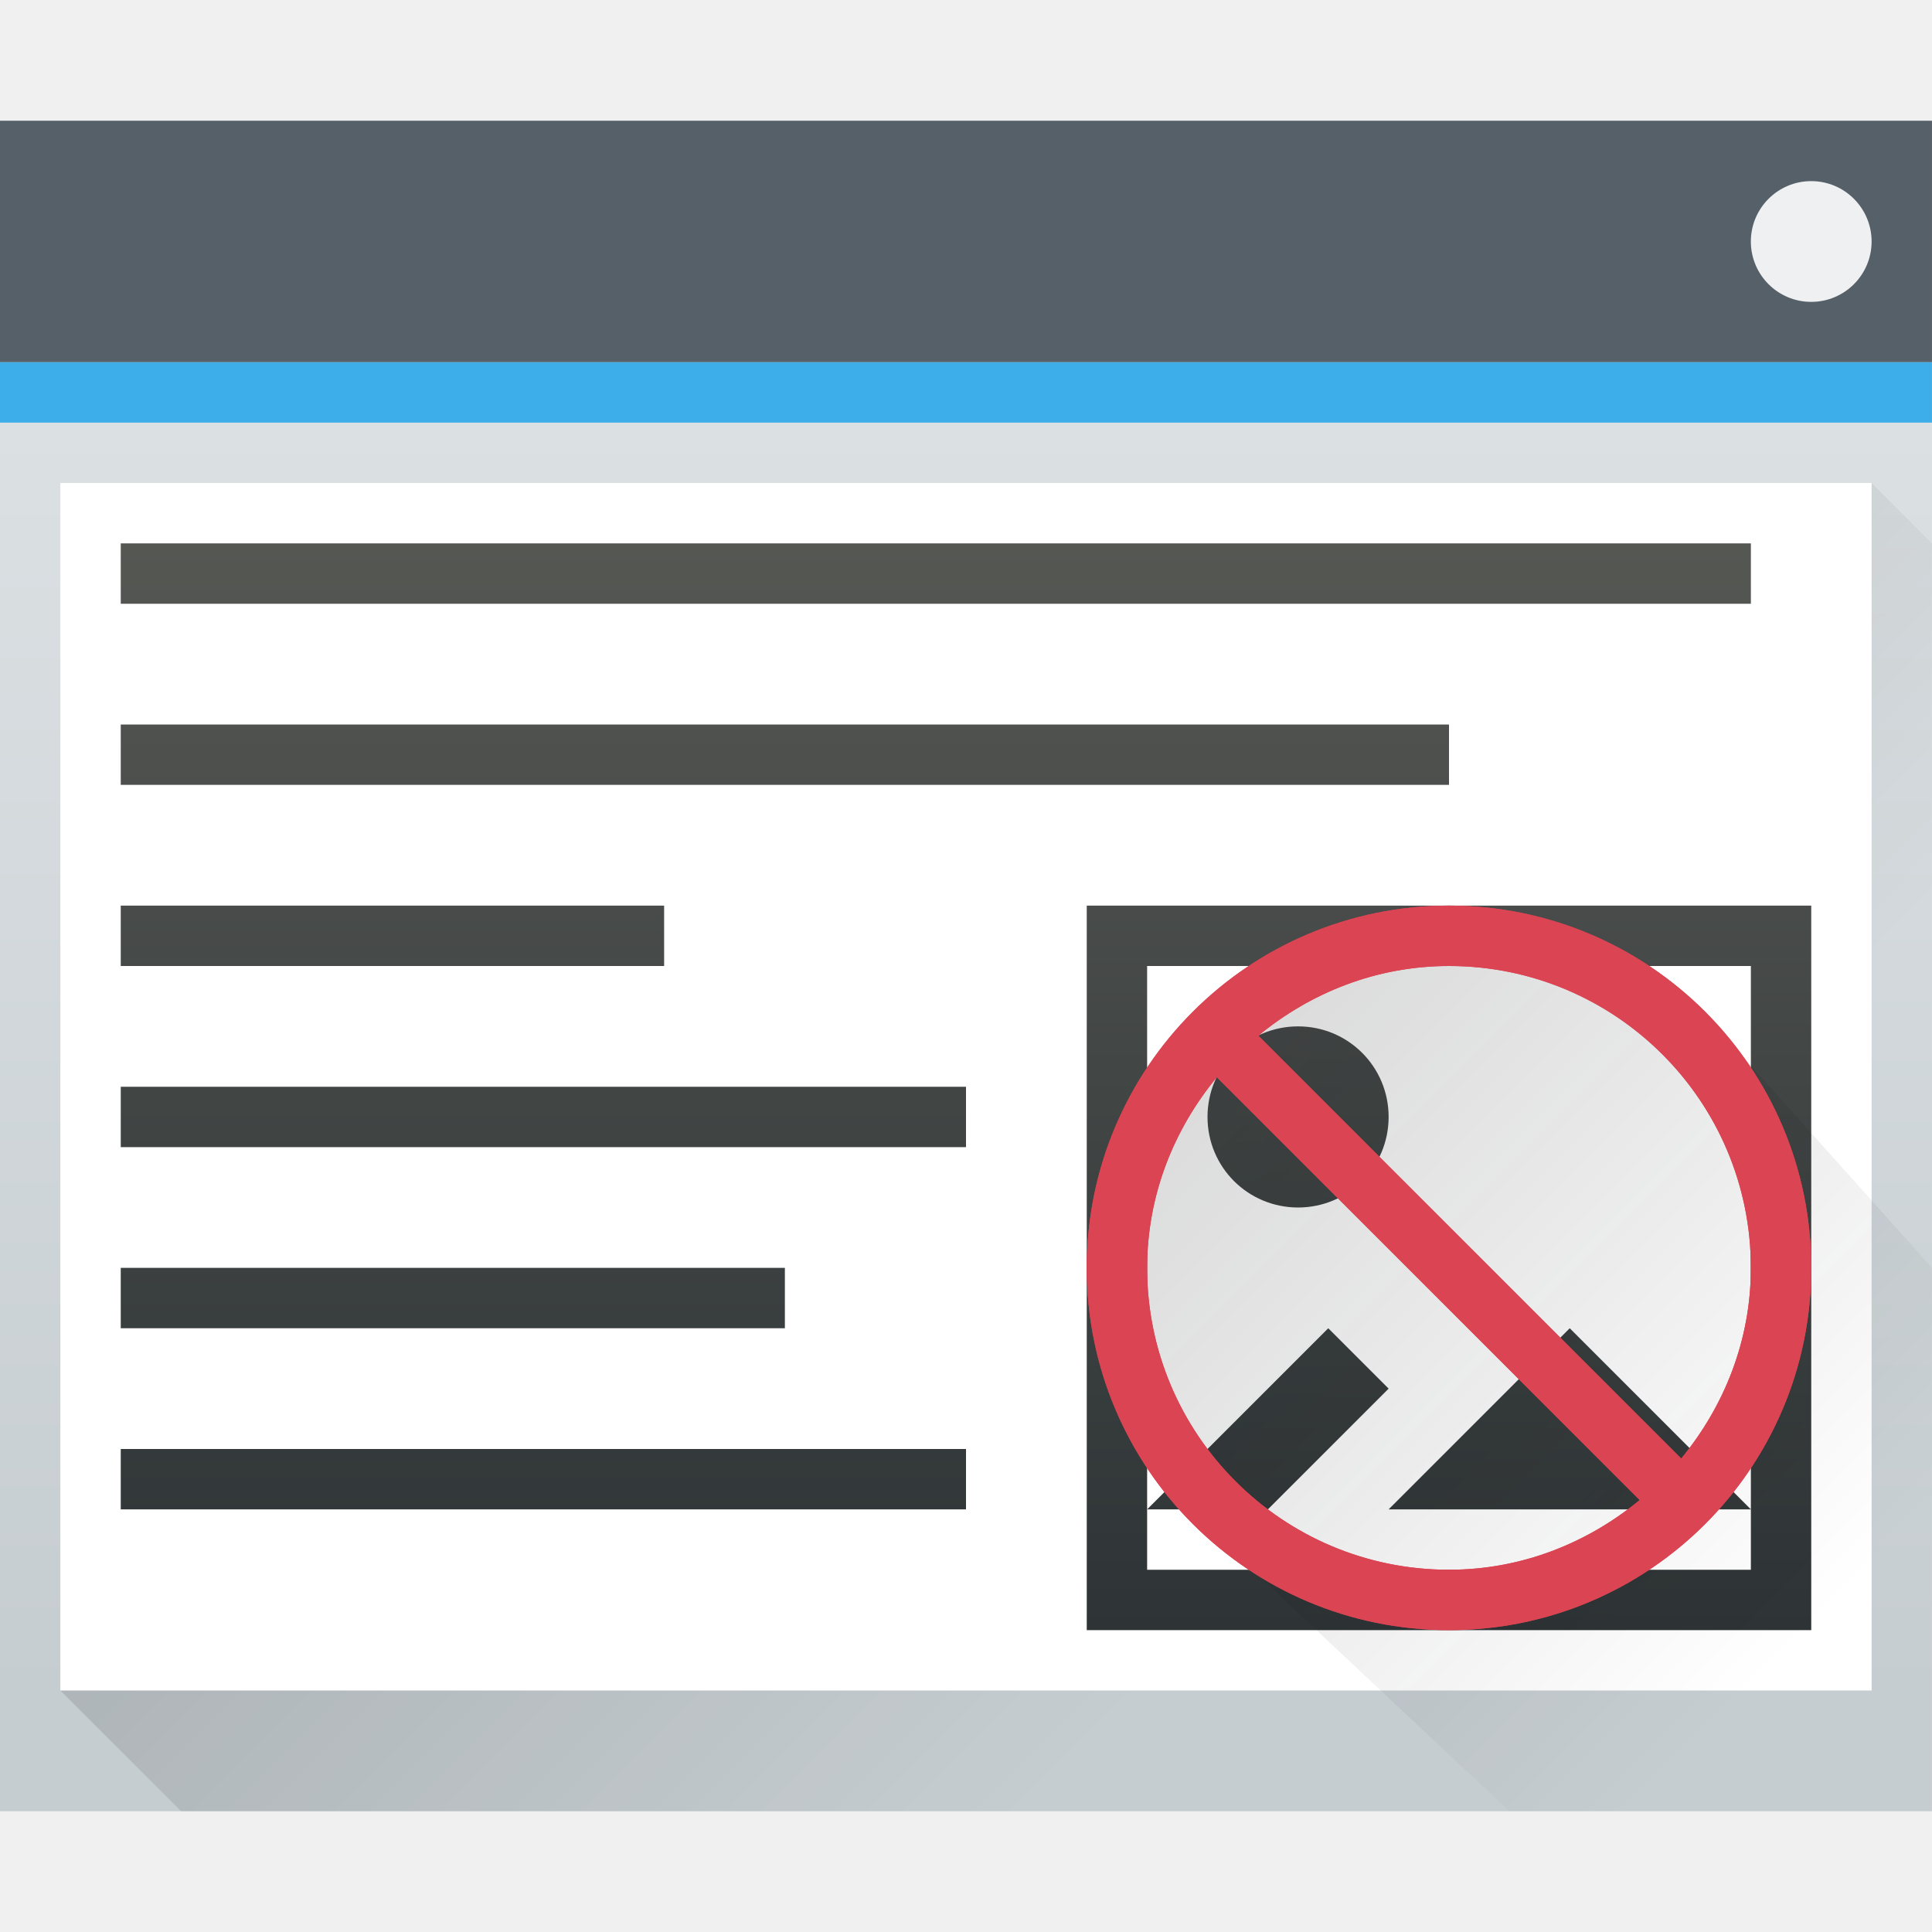
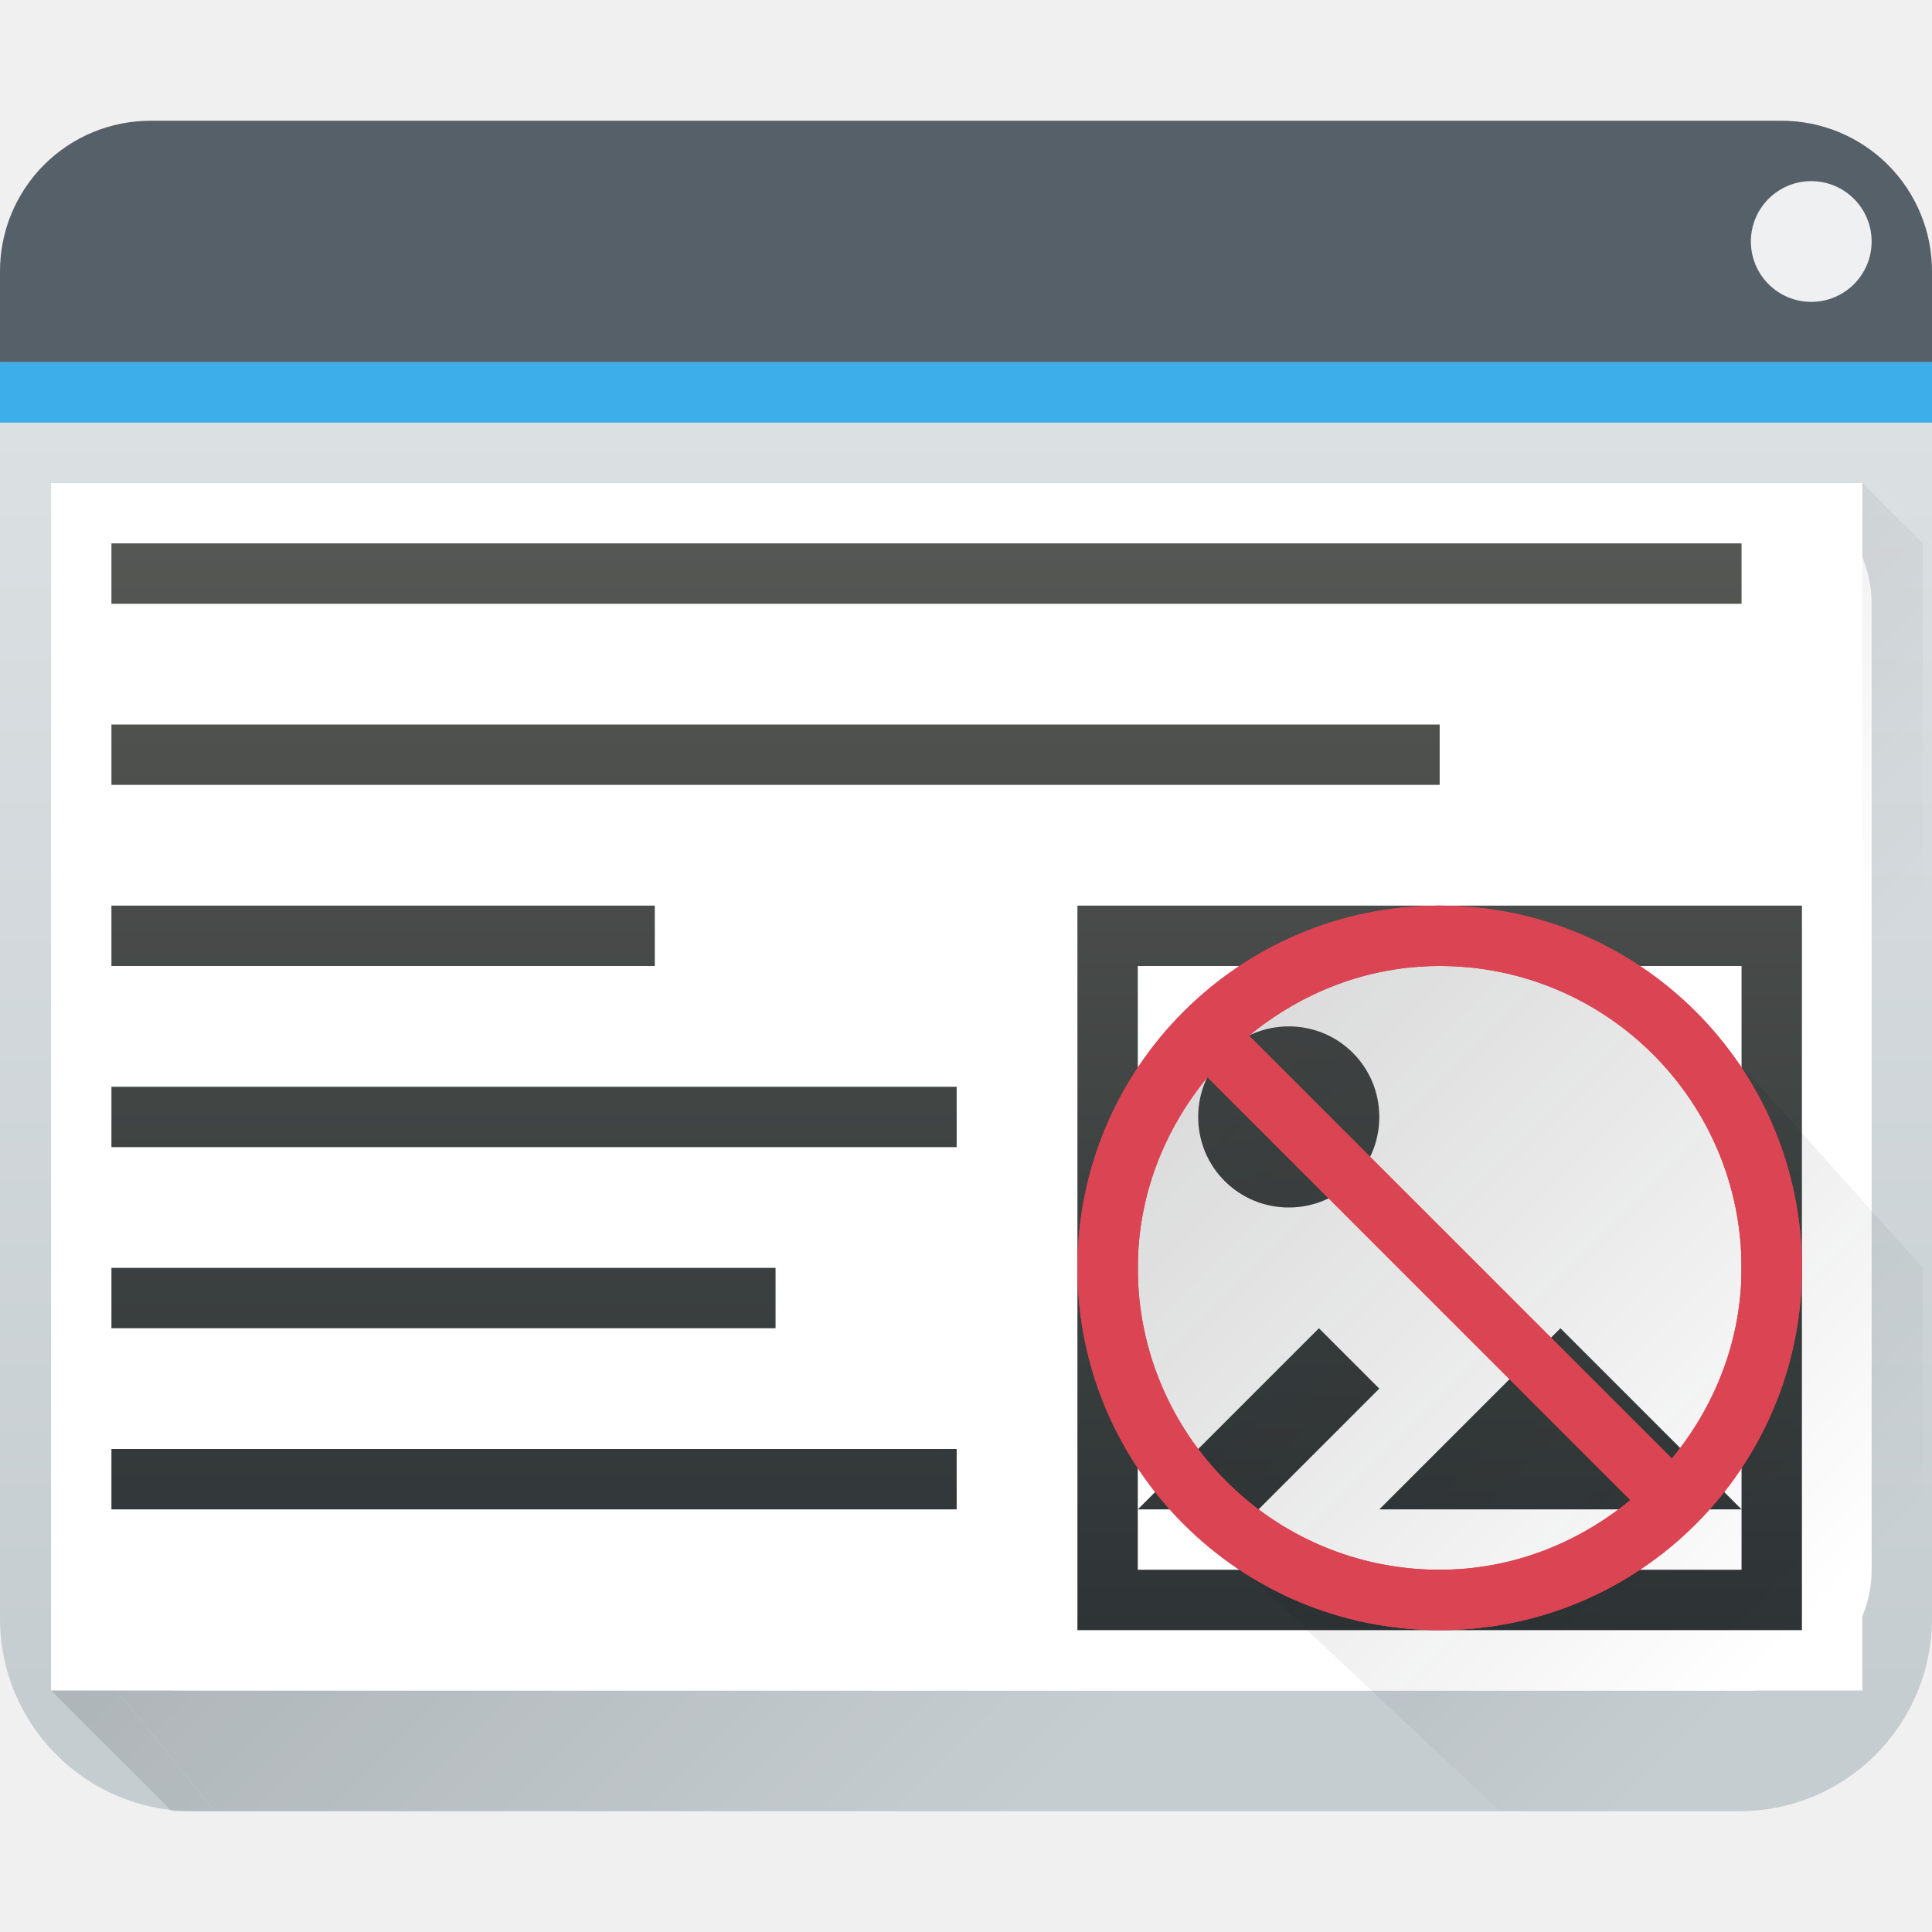
- <svg xmlns="http://www.w3.org/2000/svg" xmlns:xlink="http://www.w3.org/1999/xlink" width="32" version="1.1" height="32">
+ <svg xmlns="http://www.w3.org/2000/svg" xmlns:xlink="http://www.w3.org/1999/xlink" width="32" version="1.1" height="32" id="svg31">
  <defs id="defs5455">
    <linearGradient id="linearGradient4293">
      <stop id="stop4295" />
      <stop offset="1" style="stop-opacity:0" id="stop4297" />
    </linearGradient>
-     <linearGradient id="linearGradient4303-6">
-       <stop style="stop-color:#c6cdd1" id="stop4305-7" />
-       <stop offset="1" style="stop-color:#e0e5e7" id="stop4307-0" />
-     </linearGradient>
-     <linearGradient xlink:href="#linearGradient4303-6" id="linearGradient4643-8" y1="543.798" y2="502.655" gradientUnits="userSpaceOnUse" x2="0" gradientTransform="matrix(0.6666673 0 0 0.6351842 128.1901 198.5187)" />
-     <linearGradient xlink:href="#linearGradient4293" id="linearGradient4183" y1="525.798" x1="391.571" y2="540.798" x2="406.571" gradientUnits="userSpaceOnUse" />
-     <linearGradient xlink:href="#linearGradient4227" id="linearGradient4181" y1="27" y2="9" x2="0" gradientUnits="userSpaceOnUse" />
    <linearGradient id="linearGradient4227">
      <stop style="stop-color:#2e3436" id="stop4229" />
      <stop offset="1" style="stop-color:#555753" id="stop4231" />
    </linearGradient>
-     <linearGradient xlink:href="#linearGradient4227-2" id="linearGradient4220" y1="15" x1="18" y2="27" x2="30" gradientUnits="userSpaceOnUse" />
    <linearGradient id="linearGradient4227-2">
      <stop style="stop-color:#292c2f" id="stop4229-9" />
      <stop offset="1" style="stop-opacity:0" id="stop4231-0" />
    </linearGradient>
+     <linearGradient xlink:href="#a" id="linearGradient848" gradientUnits="userSpaceOnUse" gradientTransform="matrix(0.66667,0,0,0.63518,-256.38,-317.28)" y1="543.8" x2="0" y2="502.66" />
+     <linearGradient id="a" x2="0" y1="543.8" y2="502.66" gradientTransform="matrix(0.66667,0,0,0.63518,-256.38,-317.28)" gradientUnits="userSpaceOnUse">
+       <stop stop-color="#c6cdd1" offset="0" id="stop2" />
+       <stop stop-color="#e0e5e7" offset="1" id="stop4" />
+     </linearGradient>
+     <linearGradient xlink:href="#a" id="linearGradient850" gradientUnits="userSpaceOnUse" gradientTransform="matrix(0.66667,0,0,0.63518,-256.38,-317.28)" y1="543.8" x2="0" y2="502.66" />
+     <linearGradient id="linearGradient874" x2="0" y1="543.8" y2="502.66" gradientTransform="matrix(0.66667,0,0,0.63518,-256.38,-317.28)" gradientUnits="userSpaceOnUse">
+       <stop stop-color="#c6cdd1" offset="0" id="stop870" />
+       <stop stop-color="#e0e5e7" offset="1" id="stop872" />
+     </linearGradient>
+     <linearGradient xlink:href="#linearGradient4227" id="linearGradient4181-3" y1="27" y2="9" x2="0" gradientUnits="userSpaceOnUse" gradientTransform="translate(384.4171,515.798)" />
+     <linearGradient xlink:href="#linearGradient4293" id="linearGradient1098" gradientUnits="userSpaceOnUse" x1="391.571" y1="525.798" x2="406.571" y2="540.798" gradientTransform="translate(-0.1542872,1.3462514e-5)" />
+     <linearGradient xlink:href="#linearGradient4227-2" id="linearGradient1100" gradientUnits="userSpaceOnUse" x1="18" y1="15" x2="30" y2="27" gradientTransform="translate(384.4171,515.798)" />
  </defs>
-   <g id="layer1" transform="matrix(1 0 0 1 -384.5714 -515.798)">
-     <rect width="32" x="384.571" y="517.798" rx="0" height="28" style="fill:url(#linearGradient4643-8)" id="rect4641-5" />
-     <path style="fill:url(#linearGradient4183);opacity:0.2;fill-rule:evenodd" id="path4167" d="m 385.571,543.798 30,-20 1,1 -10e-6,21 -29,3e-5 z" />
-     <rect width="32" x="384.571" y="517.798" height="4" style="fill:#566069" id="rect4647-8" />
-     <rect width="32" x="384.571" y="521.798" height="1" style="fill:#3daee9" id="rect4649-8" />
-     <rect width="30" x="385.571" y="523.798" height="20" style="fill:#ffffff" id="rect4653-5" />
-     <rect width="2" x="413.571" y="518.798" rx="1" height="2" style="fill:#eff0f1" id="rect4661-1" />
-     <path style="fill:url(#linearGradient4181);color:#000000;stroke-width:2" id="rect3814" d="M 2 9 L 2 10 L 29 10 L 29 9 L 2 9 z M 2 12 L 2 13 L 24 13 L 24 12 L 2 12 z M 2 15 L 2 16 L 11 16 L 11 15 L 2 15 z M 18 15 L 18 27 L 30 27 L 30 15 L 18 15 z M 19 16 L 29 16 L 29 25 L 29 26 L 19 26 L 19 25 L 19 16 z M 19 25 L 21 25 L 23 23 L 22 22 L 19 25 z M 29 25 L 26 22 L 23 25 L 29 25 z M 21.5 17 C 20.669 17 20 17.669 20 18.5 C 20 19.331 20.669 20 21.5 20 C 22.331 20 23 19.331 23 18.5 C 23 17.669 22.331 17 21.5 17 z M 2 18 L 2 19 L 16 19 L 16 18 L 2 18 z M 2 21 L 2 22 L 13 22 L 13 21 L 2 21 z M 2 24 L 2 25 L 16 25 L 16 24 L 2 24 z " transform="matrix(1 0 0 1 384.5714 515.798)" />
-     <path style="fill:url(#linearGradient4220);opacity:0.2;fill-rule:evenodd" id="path4165" d="M 25.1,15.182 24,15.682 24,16 22,16 c 0,0 -1,1 -2,1 -1,0 -1,2 -1,2 l 0,3 1,3 0.283,-0.494 0.117,1.176 L 25,30 l 7,0 0,-9 -3.6,-4.02 0.508,1.529 z" transform="matrix(1 0 0 1 384.5714 515.798)" />
-     <path style="fill:#da4453;color:#000000;stroke-width:2" id="path3806" d="M 24 15 C 20.686 15 18 17.686 18 21 C 18 24.314 20.686 27 24 27 C 27.314 27 30 24.314 30 21 C 30 17.686 27.314 15 24 15 z M 24 16 C 26.761 16 29 18.239 29 21 C 29 22.205 28.556 23.295 27.846 24.158 L 20.842 17.154 C 21.705 16.444 22.795 16 24 16 z M 20.154 17.842 L 27.158 24.846 C 26.295 25.556 25.205 26 24 26 C 21.239 26 19 23.761 19 21 C 19 19.795 19.444 18.705 20.154 17.842 z " transform="matrix(1 0 0 1 384.5714 515.798)" />
-     <path style="fill:#da4453;color:#000000;stroke-width:2" id="path4164" d="M 24 15 C 20.686 15 18 17.686 18 21 C 18 24.314 20.686 27 24 27 C 27.314 27 30 24.314 30 21 C 30 17.686 27.314 15 24 15 z M 24 16 C 26.761 16 29 18.239 29 21 C 29 22.205 28.556 23.295 27.846 24.158 L 20.842 17.154 C 21.705 16.444 22.795 16 24 16 z M 20.154 17.842 L 27.158 24.846 C 26.295 25.556 25.205 26 24 26 C 21.239 26 19 23.761 19 21 C 19 19.795 19.444 18.705 20.154 17.842 z " transform="matrix(1 0 0 1 384.5714 515.798)" />
+   <g id="layer1" transform="translate(-384.5714,-515.798)">
+     <g transform="translate(0.00144288,-0.00198712)" id="g35">
+       <path d="M 32,9 31,8 1.123,27 3.555,30 H 28.8 c 1.774,0 3.2,-1.426 3.2,-3.2 z" transform="translate(384.57,515.8)" id="path19" style="fill:url(#linearGradient848)" />
+       <path d="M 3.2,2 A 3.192,3.192 0 0 0 0,5.2 V 26.8 C 0,28.575 1.426,30 3.2,30 H 3.555 L 1.123,27 31,8 32,9 V 5.2 C 32,3.425 30.574,2 28.8,2 Z" transform="translate(384.57,515.8)" id="path21" style="fill:url(#linearGradient850)" />
+       <path d="m 387.07,517.8 a 2.492,2.492 0 0 0 -2.5,2.5 v 1.5 h 32 v -1.5 a 2.492,2.492 0 0 0 -2.5,-2.5 z" id="path23" style="fill:#566069" />
+       <path d="m 384.57,521.8 h 32 v 1 h -32 z" id="path25" style="fill:#3daee9" />
+       <rect x="385.57" y="523.8" width="30" height="20" ry="2" id="rect27" style="fill:#ffffff" />
+       <rect x="413.57" y="518.8" width="2" height="2" rx="1" id="rect29" style="fill:#eff0f1" />
+     </g>
+     <path style="opacity:0.2;fill:url(#linearGradient1098);fill-rule:evenodd" id="path4167-1" d="m 385.417,543.798 30,-20 1,1 -10e-6,21 -29,3e-5 z" />
+     <rect width="30" x="385.417" y="523.798" height="20" style="fill:#ffffff" id="rect4653-5-2" />
+     <path style="color:#000000;fill:url(#linearGradient4181-3);stroke-width:2" id="rect3814-7" d="m 386.417,524.798 v 1 h 27 v -1 z m 0,3 v 1 h 22 v -1 z m 0,3 v 1 h 9 v -1 z m 16,0 v 12 h 12 v -12 z m 1,1 h 10 v 9 1 h -10 v -1 z m 0,9 h 2 l 2,-2 -1,-1 z m 10,0 -3,-3 -3,3 z m -7.5,-8 c -0.831,0 -1.5,0.669 -1.5,1.5 0,0.831 0.669,1.5 1.5,1.5 0.831,0 1.5,-0.669 1.5,-1.5 0,-0.831 -0.669,-1.5 -1.5,-1.5 z m -19.5,1 v 1 h 14 v -1 z m 0,3 v 1 h 11 v -1 z m 0,3 v 1 h 14 v -1 z" />
+     <path style="opacity:0.2;fill:url(#linearGradient1100);fill-rule:evenodd" id="path4165-0" d="m 409.517,530.98 -1.1,0.5 v 0.318 h -2 c 0,0 -1,1 -2,1 -1,0 -1,2 -1,2 v 3 l 1,3 0.283,-0.494 0.117,1.176 4.6,4.318 h 7 v -9 l -3.6,-4.02 0.508,1.529 z" />
+     <path style="color:#000000;fill:#da4453;stroke-width:2" id="path3806-9" d="m 408.417,530.798 c -3.314,0 -6,2.686 -6,6 0,3.314 2.686,6 6,6 3.314,0 6,-2.686 6,-6 0,-3.314 -2.686,-6 -6,-6 z m 0,1 c 2.761,0 5,2.239 5,5 0,1.205 -0.444,2.295 -1.154,3.158 l -7.004,-7.004 c 0.863,-0.71 1.953,-1.154 3.158,-1.154 z m -3.846,1.842 7.004,7.004 c -0.863,0.71 -1.953,1.154 -3.158,1.154 -2.761,0 -5,-2.239 -5,-5 0,-1.205 0.444,-2.295 1.154,-3.158 z" />
+     <path style="color:#000000;fill:#da4453;stroke-width:2" id="path4164-3" d="m 408.417,530.798 c -3.314,0 -6,2.686 -6,6 0,3.314 2.686,6 6,6 3.314,0 6,-2.686 6,-6 0,-3.314 -2.686,-6 -6,-6 z m 0,1 c 2.761,0 5,2.239 5,5 0,1.205 -0.444,2.295 -1.154,3.158 l -7.004,-7.004 c 0.863,-0.71 1.953,-1.154 3.158,-1.154 z m -3.846,1.842 7.004,7.004 c -0.863,0.71 -1.953,1.154 -3.158,1.154 -2.761,0 -5,-2.239 -5,-5 0,-1.205 0.444,-2.295 1.154,-3.158 z" />
  </g>
</svg>
